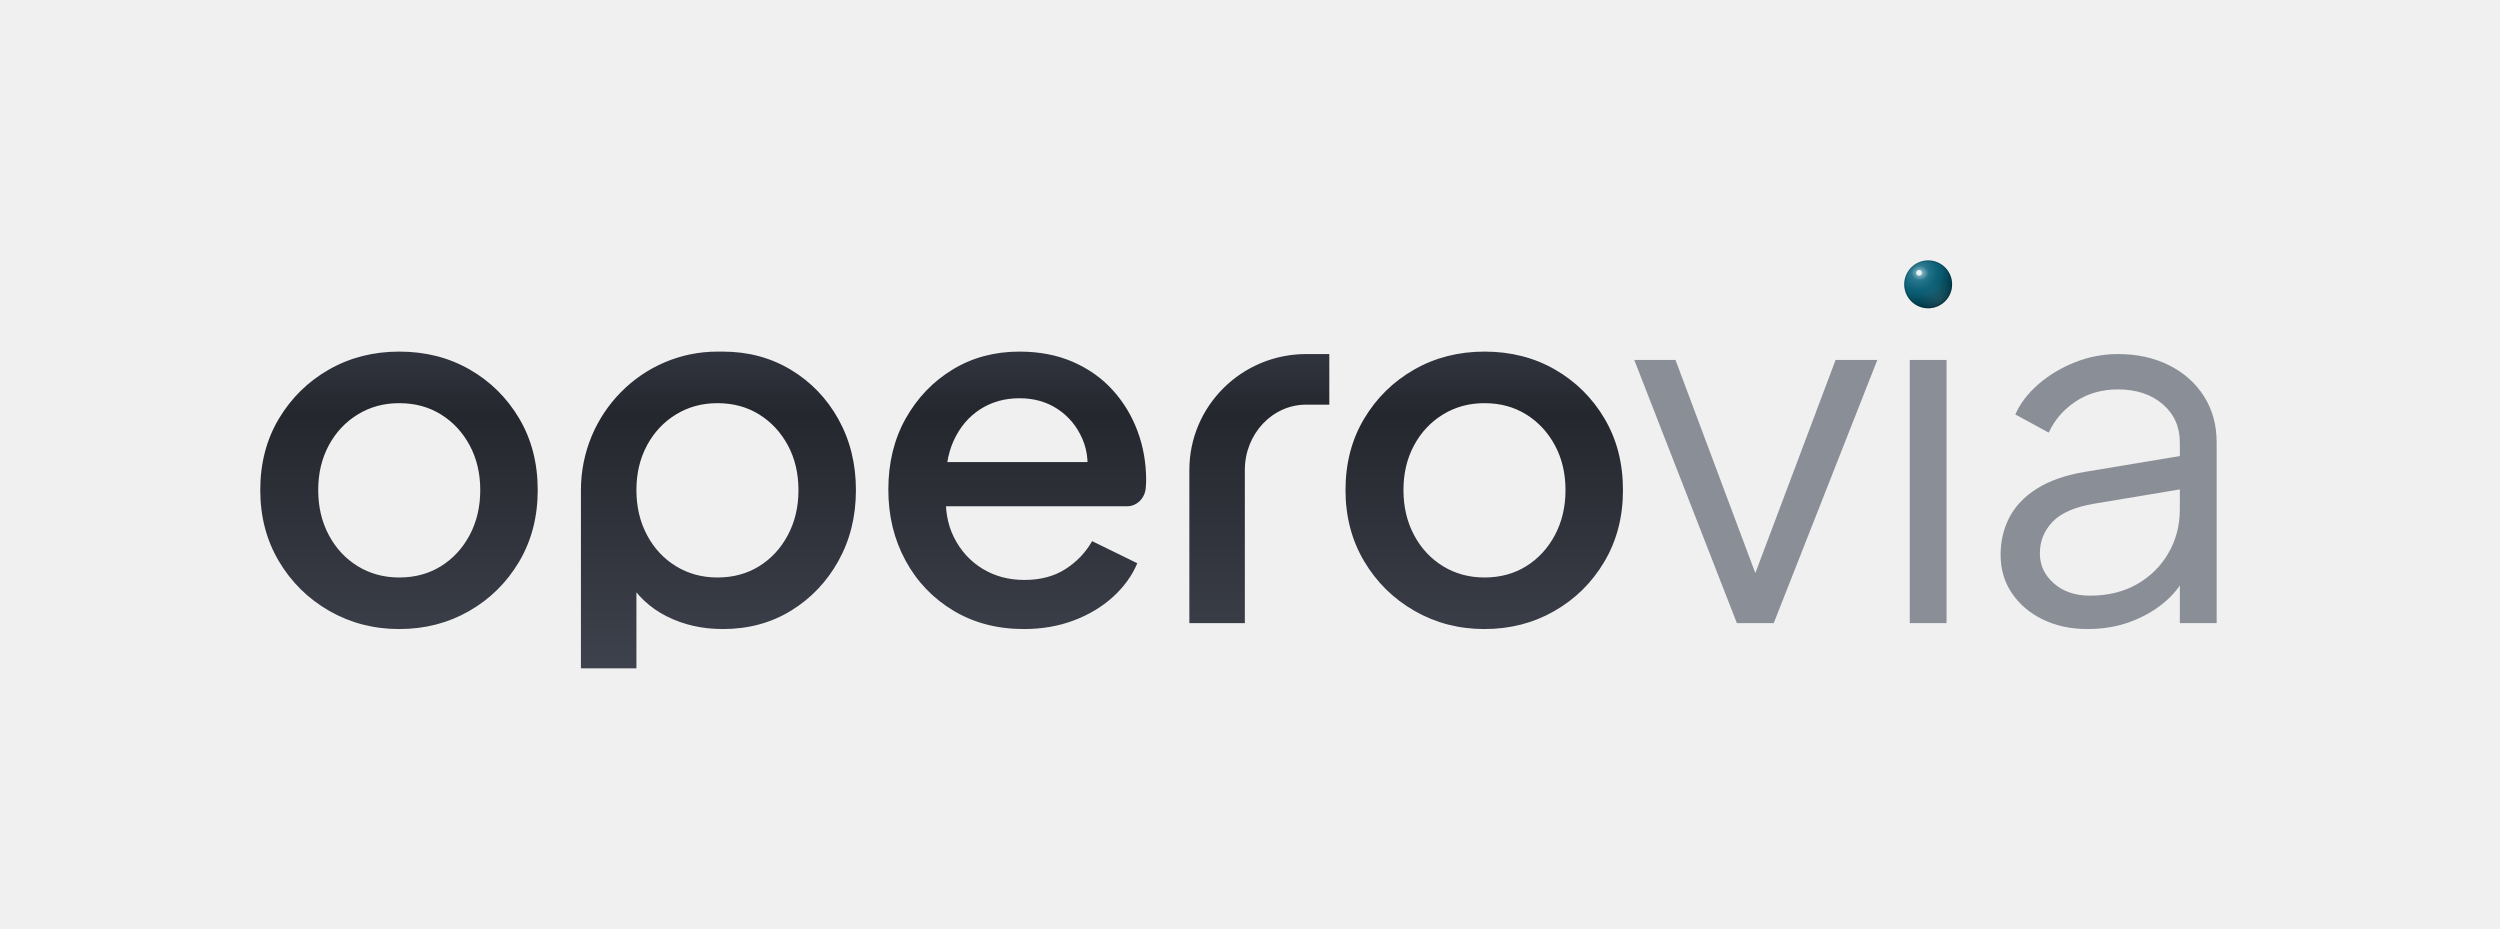
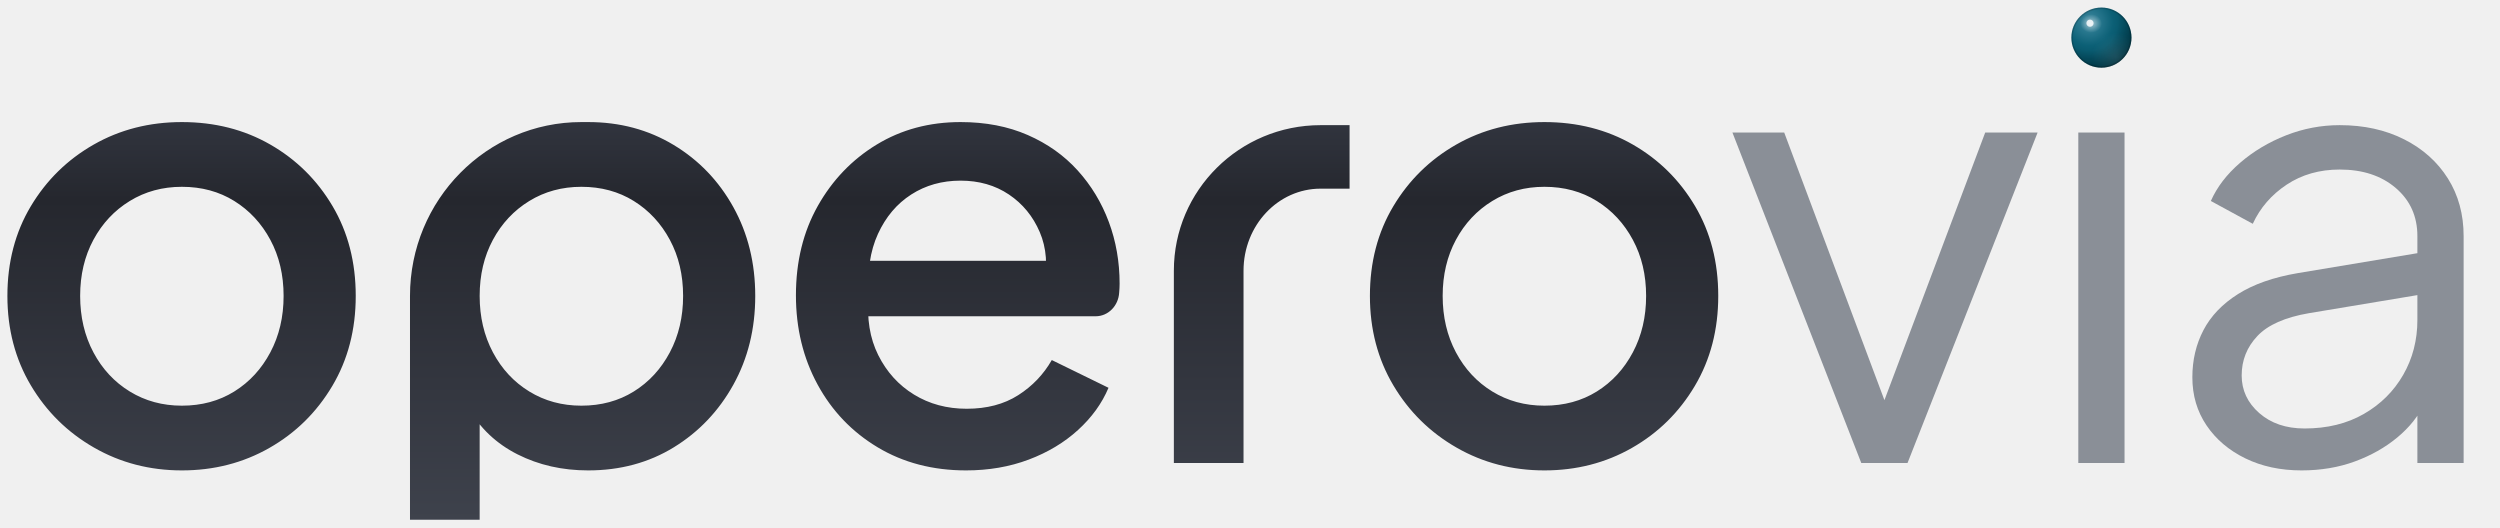
- <svg xmlns="http://www.w3.org/2000/svg" viewBox="-486 -361 5091 1891" width="2545.5" height="945.5">
+ <svg xmlns="http://www.w3.org/2000/svg" viewBox="32 157 4055 855" width="2027.5" height="427.5">
  <defs>
    <clipPath id="lb">
      <rect x="-1000" y="-1000" width="8000" height="2000" />
    </clipPath>
    <linearGradient id="w" gradientUnits="userSpaceOnUse" x1="0" y1="0" x2="0" y2="1000">
      <stop offset="0" stop-color="#5A5E68" />
      <stop offset="0.22" stop-color="#3E4350" />
      <stop offset="0.48" stop-color="#25272E" />
      <stop offset="0.78" stop-color="#33363F" />
      <stop offset="1" stop-color="#3E424C" />
    </linearGradient>
    <radialGradient id="jb0" cx="0.30" cy="0.24" r="1.033">
      <stop offset="0" stop-color="#B2484E" />
      <stop offset="0.38" stop-color="#841C28" />
      <stop offset="0.72" stop-color="#6A0A1A" />
      <stop offset="1" stop-color="#4E040F" />
    </radialGradient>
    <radialGradient id="jb1" cx="0.30" cy="0.24" r="1.033">
      <stop offset="0" stop-color="#7A59AC" />
      <stop offset="0.38" stop-color="#533180" />
      <stop offset="0.72" stop-color="#3E1C66" />
      <stop offset="1" stop-color="#2C1049" />
    </radialGradient>
    <radialGradient id="jb2" cx="0.30" cy="0.24" r="1.033">
      <stop offset="0" stop-color="#BC8F42" />
      <stop offset="0.38" stop-color="#8F6512" />
      <stop offset="0.72" stop-color="#754E00" />
      <stop offset="1" stop-color="#553800" />
    </radialGradient>
    <radialGradient id="jb3" cx="0.30" cy="0.24" r="1.033">
      <stop offset="0" stop-color="#41946E" />
      <stop offset="0.38" stop-color="#116947" />
      <stop offset="0.72" stop-color="#005130" />
      <stop offset="1" stop-color="#003A22" />
    </radialGradient>
    <radialGradient id="jb4" cx="0.30" cy="0.24" r="1.033">
      <stop offset="0" stop-color="#3E89A0" />
      <stop offset="0.38" stop-color="#0C6076" />
      <stop offset="0.72" stop-color="#00485B" />
      <stop offset="1" stop-color="#003341" />
    </radialGradient>
    <radialGradient id="jo" cx="0.30" cy="0.24" r="0.86">
      <stop offset="0.55" stop-color="#000" stop-opacity="0" />
      <stop offset="1" stop-color="#000" stop-opacity="0.3" />
    </radialGradient>
    <radialGradient id="jr" cx="0.74" cy="0.82" r="0.40">
      <stop offset="0" stop-color="#fff" stop-opacity="0.10" />
      <stop offset="1" stop-color="#fff" stop-opacity="0" />
    </radialGradient>
    <radialGradient id="js">
      <stop offset="0" stop-color="#fff" stop-opacity="0.52" />
      <stop offset="1" stop-color="#fff" stop-opacity="0" />
    </radialGradient>
  </defs>
  <path clip-path="url(#lb)" d="M327 920L327 920Q249 920 184.5 883Q120 846 82 782Q44 718 44 637L44 637Q44 555 82 491.5Q120 428 184 391.5Q248 355 327 355L327 355Q407 355 470.5 391.5Q534 428 571.5 491.5Q609 555 609 637L609 637Q609 719 571 783Q533 847 469 883.5Q405 920 327 920ZM327 815L327 815Q375 815 412 792Q449 769 470.5 728.5Q492 688 492 637L492 637Q492 586 470.5 546Q449 506 412 483Q375 460 327 460L327 460Q280 460 242.5 483Q205 506 183.5 546Q162 586 162 637L162 637Q162 688 183.5 728.5Q205 769 242.5 792Q280 815 327 815ZM810 1108L697 1108L697 637C697 481.3 821.5 355 975 355L986 355Q1063 355 1124.5 392Q1186 429 1221.5 493Q1257 557 1257 637L1257 637Q1257 717 1221.5 781Q1186 845 1125 882.5Q1064 920 986 920L986 920Q923 920 871.5 894Q820 868 792 819L792 819L810 798L810 1108ZM975 815L975 815Q1023 815 1060 792Q1097 769 1118.5 728.5Q1140 688 1140 637L1140 637Q1140 586 1118.5 546Q1097 506 1060 483Q1023 460 975 460L975 460Q928 460 890.5 483Q853 506 831.5 546Q810 586 810 637L810 637Q810 688 831.5 728.5Q853 769 890.5 792Q928 815 975 815ZM1599 920L1599 920Q1518 920 1455.5 882.5Q1393 845 1358 780.5Q1323 716 1323 636L1323 636Q1323 554 1358.5 491Q1394 428 1454 391.5Q1514 355 1590 355L1590 355Q1651 355 1699 376Q1747 397 1780 433.5Q1813 470 1830.5 517Q1848 564 1848 617L1848 617Q1848 624 1847.3 631.5C1846.2 652.5 1830 670 1809 670L1412 670L1412 580L1779 580L1725 621Q1735 572 1718.5 533.5Q1702 495 1668.5 472.5Q1635 450 1590 450L1590 450Q1545 450 1510 472.5Q1475 495 1456 536.5Q1437 578 1441 637L1441 637Q1436 692 1456.5 733Q1477 774 1514.5 797Q1552 820 1600 820L1600 820Q1649 820 1683.5 798Q1718 776 1738 741L1738 741L1830 786Q1814 824 1780.5 854.5Q1747 885 1700.5 902.5Q1654 920 1599 920ZM2049 908L1936 908L1936 596C1936 465.7 2042.6 360 2174 360L2221 360L2221 463L2174 463C2105 463 2049 522.5 2049 596ZM2537 920L2537 920Q2459 920 2394.5 883Q2330 846 2292 782Q2254 718 2254 637L2254 637Q2254 555 2292 491.5Q2330 428 2394 391.5Q2458 355 2537 355L2537 355Q2617 355 2680.5 391.5Q2744 428 2781.5 491.5Q2819 555 2819 637L2819 637Q2819 719 2781 783Q2743 847 2679 883.5Q2615 920 2537 920ZM2537 815L2537 815Q2585 815 2622 792Q2659 769 2680.5 728.5Q2702 688 2702 637L2702 637Q2702 586 2680.5 546Q2659 506 2622 483Q2585 460 2537 460L2537 460Q2490 460 2452.5 483Q2415 506 2393.5 546Q2372 586 2372 637L2372 637Q2372 688 2393.5 728.5Q2415 769 2452.5 792Q2490 815 2537 815Z" fill="url(#w)" />
  <path d="M3126 908L3051 908L2842 372L2926 372L3102 842L3075 842L3252 372L3337 372L3126 908ZM3478 908L3403 908L3403 372L3478 372L3478 908ZM3765 920L3765 920Q3714 920 3674 900.5Q3634 881 3611 847Q3588 813 3588 769L3588 769Q3588 727 3606 692.5Q3624 658 3662 634Q3700 610 3759 600L3759 600L3969 565L3969 633L3777 665Q3719 675 3693.5 702Q3668 729 3668 766L3668 766Q3668 802 3696.5 827Q3725 852 3770 852L3770 852Q3825 852 3866 828.5Q3907 805 3930 765Q3953 725 3953 676L3953 676L3953 540Q3953 492 3918 462Q3883 432 3827 432L3827 432Q3778 432 3741 456.5Q3704 481 3686 520L3686 520L3618 483Q3633 449 3665.5 421Q3698 393 3740 376.5Q3782 360 3827 360L3827 360Q3886 360 3931.5 383Q3977 406 4002.5 446.5Q4028 487 4028 540L4028 540L4028 908L3953 908L3953 801L3964 812Q3950 842 3920.5 866.5Q3891 891 3851.5 905.5Q3812 920 3765 920Z" fill="#8A8F97" />
  <circle cx="3440.5" cy="218" r="48.75" fill="url(#jb4)" />
  <circle cx="3440.5" cy="218" r="48.75" fill="url(#jo)" />
  <circle cx="3440.5" cy="218" r="48.75" fill="url(#jr)" />
  <circle cx="3440.5" cy="218" r="47.53" fill="none" stroke="#000" stroke-opacity="0.16" stroke-width="2.44" />
  <ellipse cx="3423.93" cy="195.09" rx="17.55" ry="15.11" fill="url(#js)" />
  <circle cx="3421.97" cy="194.6" r="5.85" fill="#fff" fill-opacity="0.82" />
</svg>
